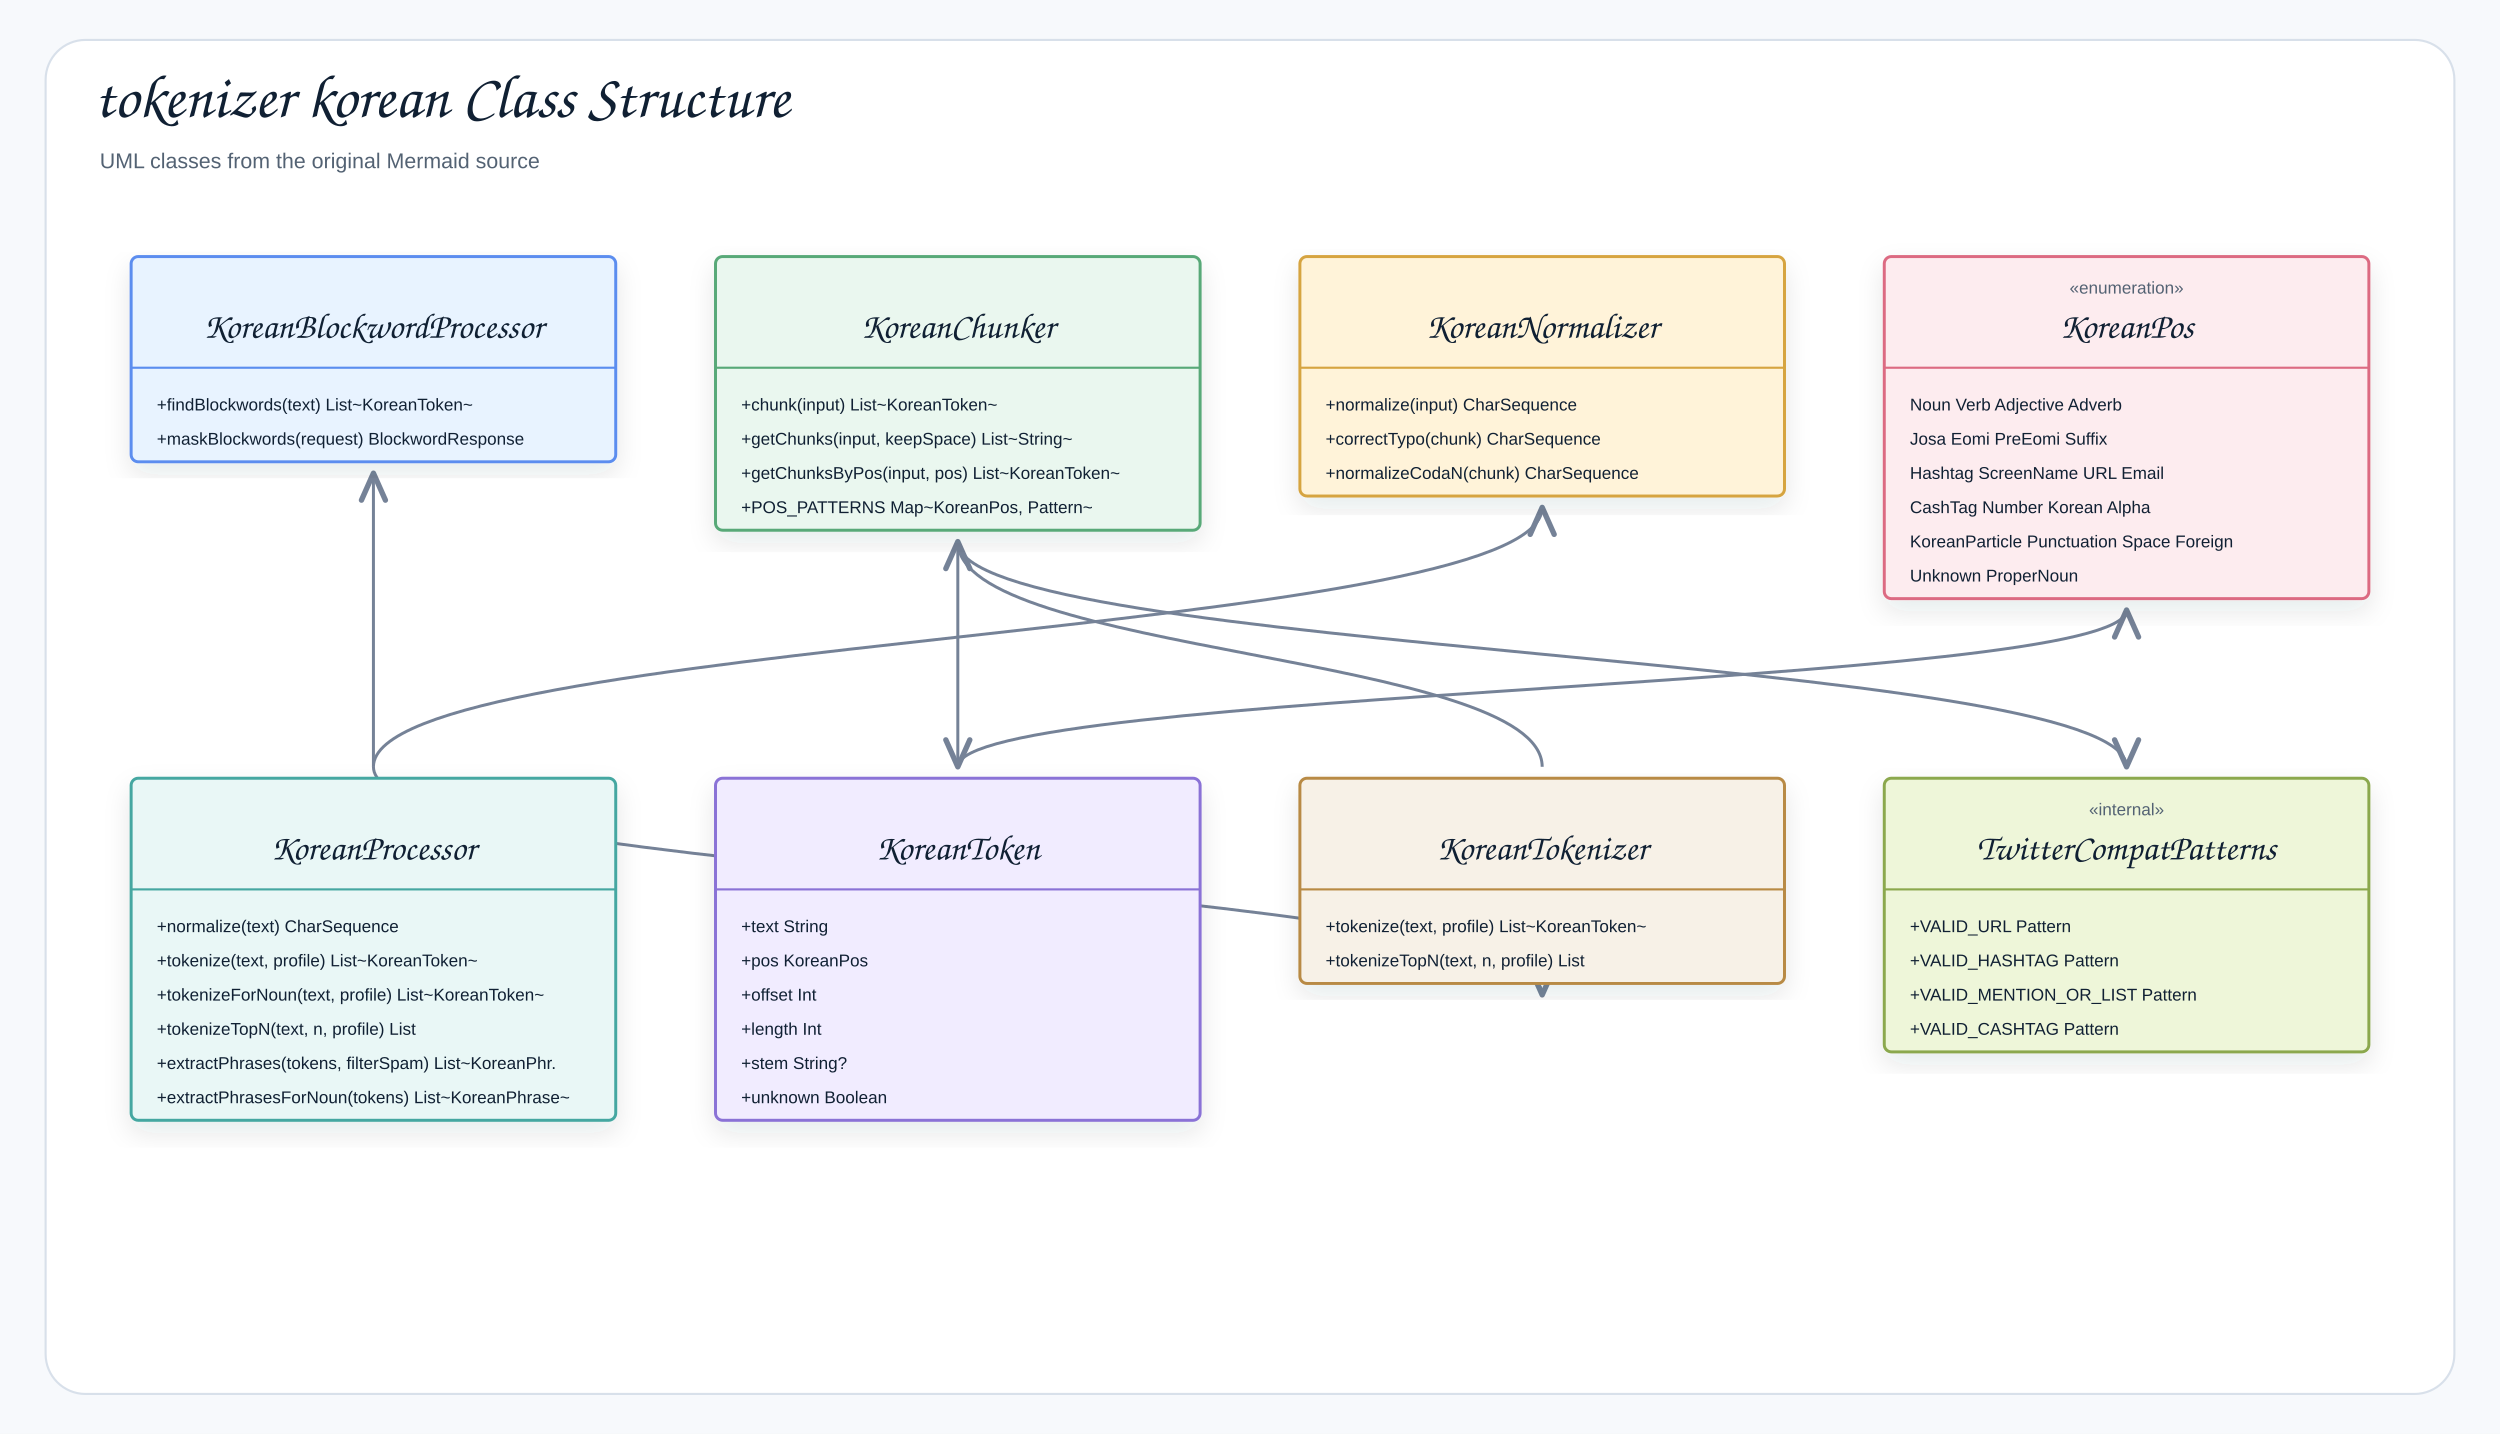
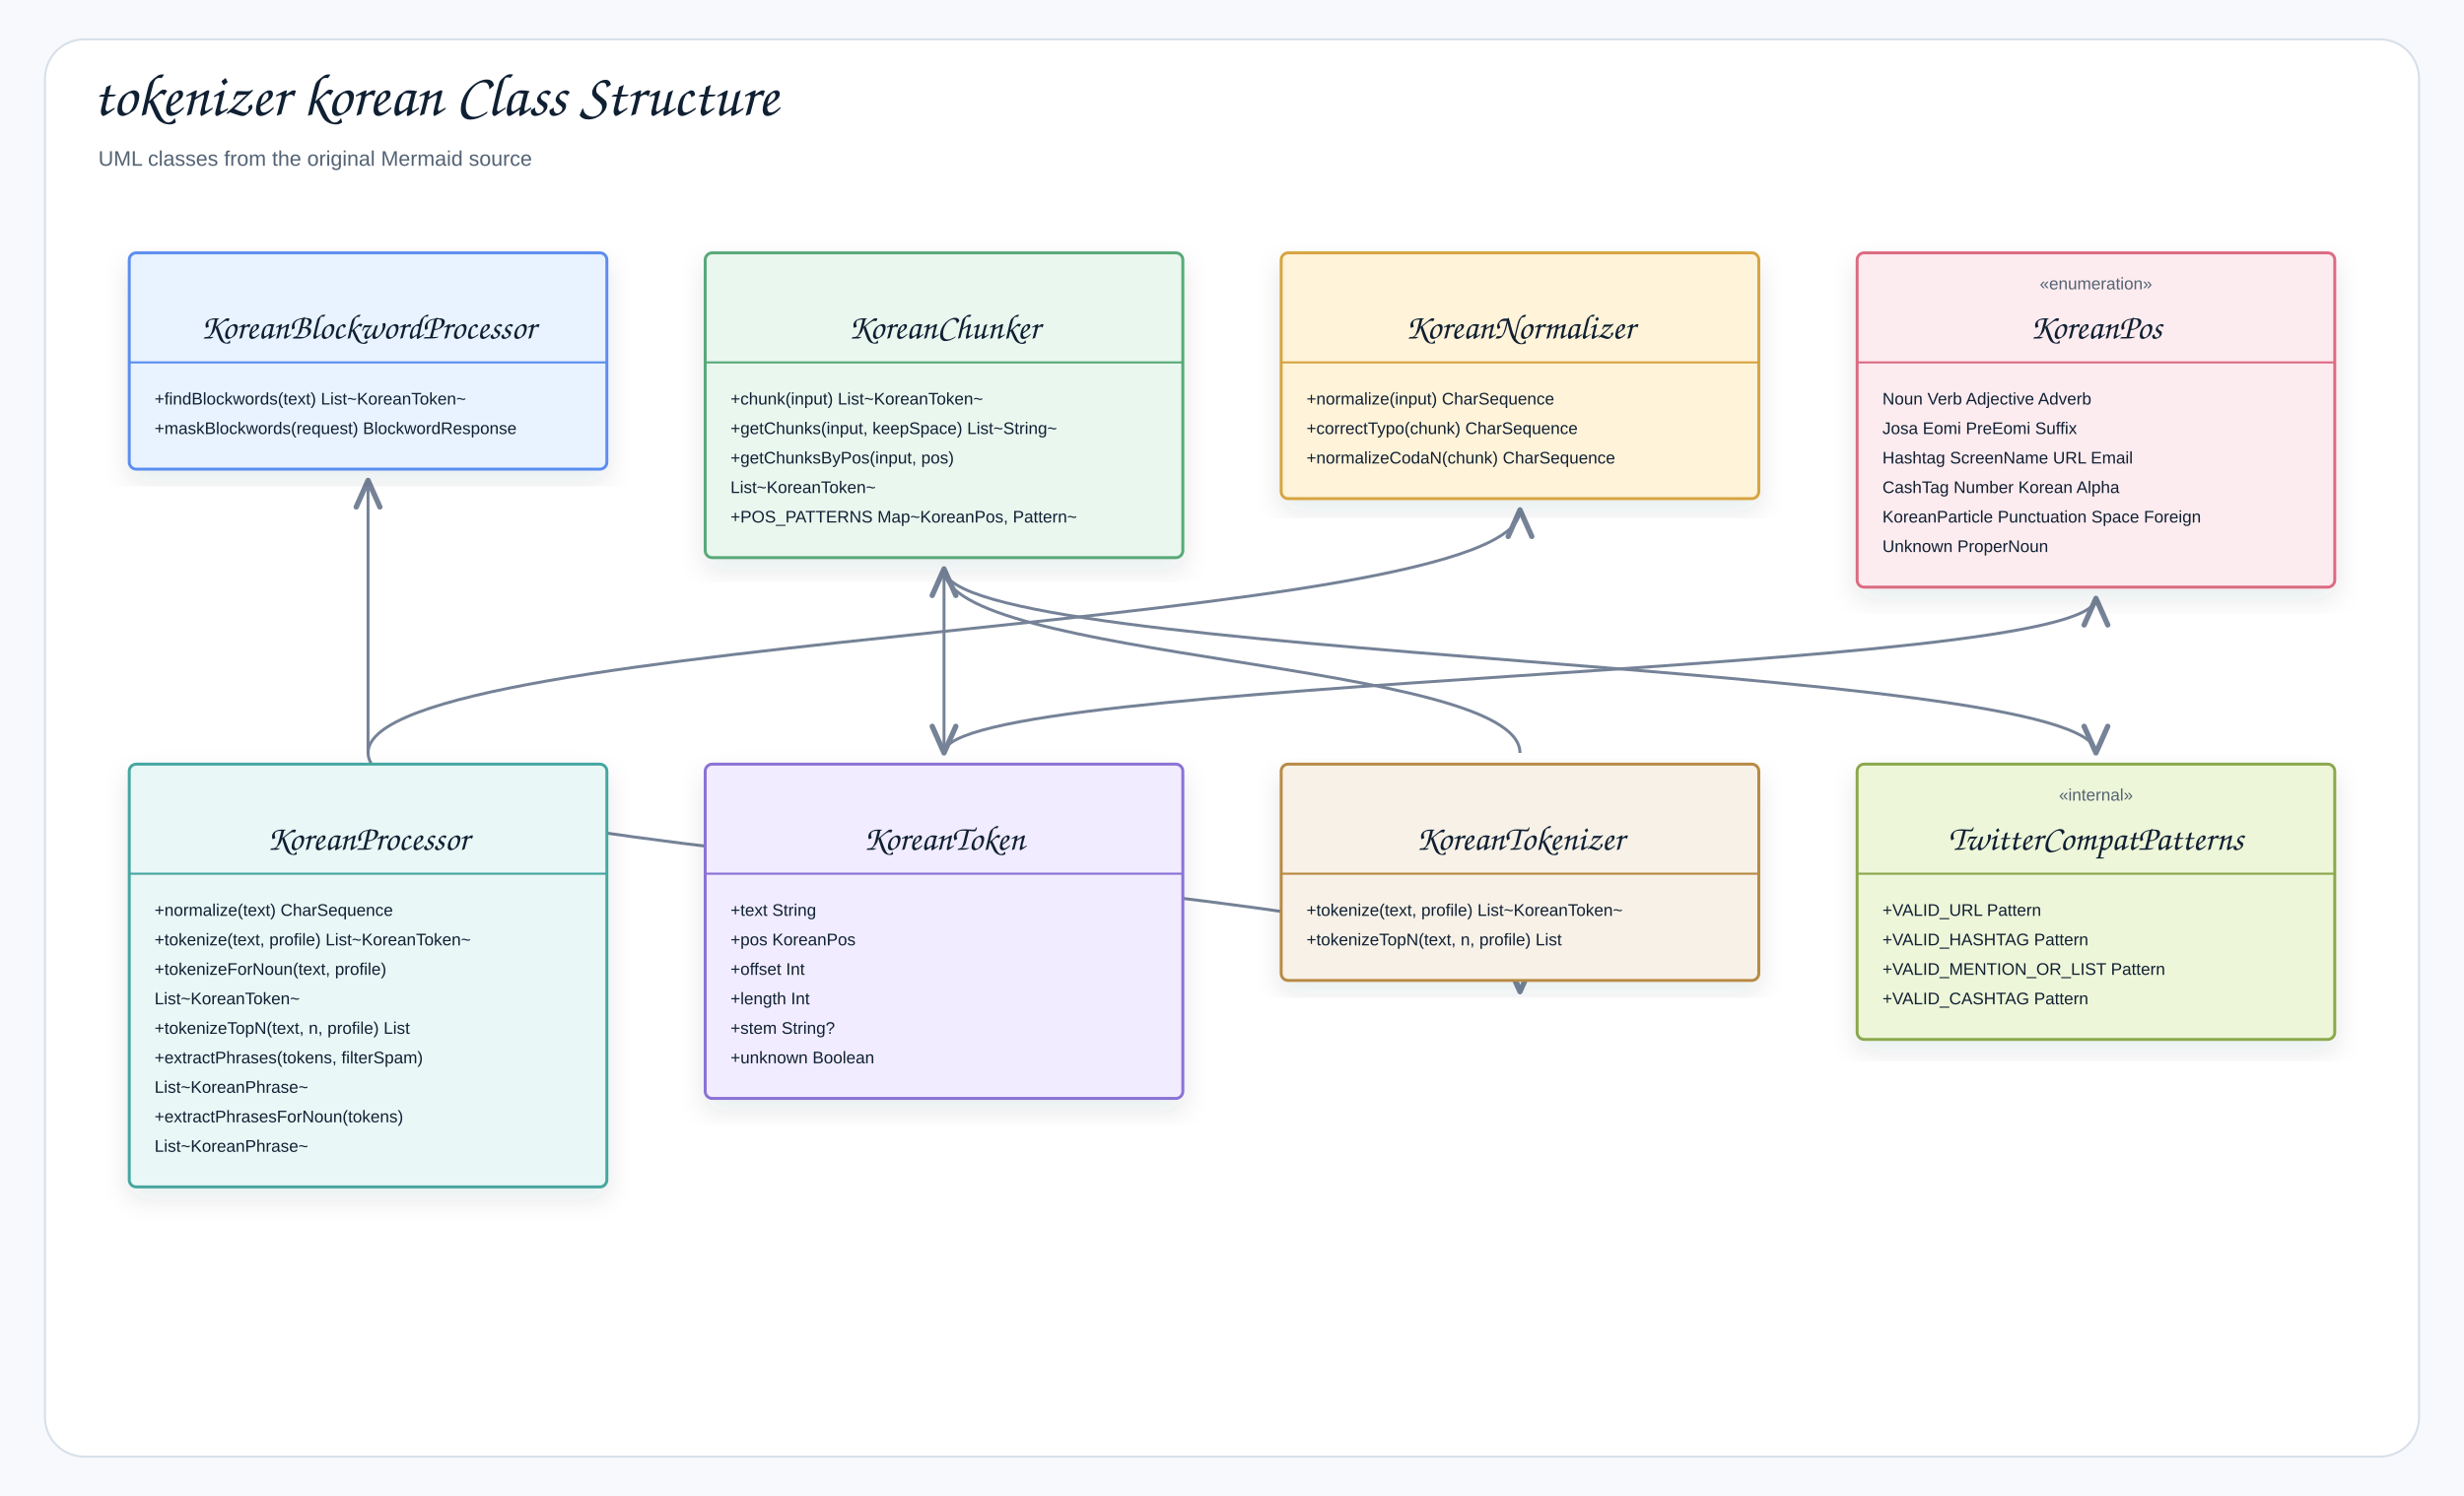
- <svg xmlns="http://www.w3.org/2000/svg" width="1754" height="1006" viewBox="0 0 1754 1006" role="img" aria-label="tokenizer korean Class Structure">
+ <svg xmlns="http://www.w3.org/2000/svg" width="1754" height="1065" viewBox="0 0 1754 1065" role="img" aria-label="tokenizer korean Class Structure">
  <defs>
    <filter id="shadow" x="-8%" y="-8%" width="116%" height="116%">
      <feDropShadow dx="0" dy="8" stdDeviation="9" flood-color="#1f2937" flood-opacity="0.10" />
    </filter>
    <marker id="openArrow" markerWidth="12" markerHeight="10" refX="10" refY="5" orient="auto" markerUnits="strokeWidth">
      <path d="M 1 1 L 10 5 L 1 9" fill="none" stroke="#758297" stroke-width="1.8" stroke-linecap="round" stroke-linejoin="round" />
    </marker>
    <marker id="inherit" markerWidth="14" markerHeight="12" refX="12" refY="6" orient="auto" markerUnits="strokeWidth">
      <path d="M 0 1 L 12 6 L 0 11 Z" fill="#ffffff" stroke="#758297" stroke-width="1.8" />
    </marker>
    <style>
    .canvas{fill:#f7f9fc}.frame{fill:#fff;stroke:#d8e0ea;stroke-width:1.5}
    .title{font-family:"Architects Daughter","Comic Sans MS","Comic Sans",cursive;font-size:43px;font-weight:400;fill:#102033}
    .subtitle{font-family:"Comic Sans MS","Comic Sans","Comic Neue",Arial,sans-serif;font-size:15px;font-weight:400;fill:#536273}
    .label{font-family:"Architects Daughter","Comic Sans MS","Comic Sans",cursive;font-size:25px;font-weight:400;fill:#102033}
    .smallLabel{font-family:"Architects Daughter","Comic Sans MS","Comic Sans",cursive;font-size:21px;font-weight:400;fill:#102033}
    .mono{font-family:"Comic Sans MS","Comic Sans","Comic Neue",Arial,sans-serif;font-size:12px;font-weight:400;fill:#102033}
    .small{font-family:"Comic Sans MS","Comic Sans","Comic Neue",Arial,sans-serif;font-size:12px;font-weight:400;fill:#536273}
    .strong{font-family:"Comic Sans MS","Comic Sans","Comic Neue",Arial,sans-serif;font-size:13px;font-weight:400;fill:#102033}
    .card{stroke-width:2.1;filter:url(#shadow)}.compartment{stroke-width:1.5;fill:none}
    .line{stroke:#758297;stroke-width:2.1;fill:none;marker-end:url(#openArrow)}
    .plainLine{stroke:#758297;stroke-width:2.1;fill:none}
    .dashed{stroke:#758297;stroke-width:2.1;stroke-dasharray:7 6;fill:none;marker-end:url(#openArrow)}
    .inheritLine{stroke:#758297;stroke-width:2.2;fill:none;marker-end:url(#inherit)}
    .implLine{stroke:#758297;stroke-width:2.2;stroke-dasharray:8 7;fill:none;marker-end:url(#inherit)}
  </style>
  </defs>
-   <rect class="canvas" width="1754" height="1006" />
-   <rect class="frame" x="32" y="28" width="1690" height="950" rx="28" />
+   <rect class="canvas" width="1754" height="1065" />
+   <rect class="frame" x="32" y="28" width="1690" height="1009" rx="28" />
  <text class="title" x="66" y="82">tokenizer korean Class Structure</text>
  <text class="subtitle" x="70" y="118">UML classes from the original Mermaid source</text>
-   <path class="line" d="M672 538 C672 483 1492 483 1492 428" />
-   <path class="line" d="M672 380 C672 459 672 459 672 538" />
-   <path class="line" d="M672 380 C672 459 1492 459 1492 538" />
-   <path class="line" d="M1082 538 C1082 459 672 459 672 380" />
-   <path class="line" d="M262 538 C262 435 262 435 262 332" />
-   <path class="line" d="M262 538 C262 618 1082 618 1082 698" />
-   <path class="line" d="M262 538 C262 447 1082 447 1082 356" />
+   <path class="line" d="M672 536 C672 481 1492 481 1492 426" />
+   <path class="line" d="M672 405 C672 470.5 672 470.5 672 536" />
+   <path class="line" d="M672 405 C672 470.5 1492 470.5 1492 536" />
+   <path class="line" d="M1082 536 C1082 470.5 672 470.5 672 405" />
+   <path class="line" d="M262 536 C262 439 262 439 262 342" />
+   <path class="line" d="M262 536 C262 621 1082 621 1082 706" />
+   <path class="line" d="M262 536 C262 449.5 1082 449.5 1082 363" />
  <g transform="translate(92,180)">
-     <rect class="card" x="0" y="0" width="340" height="144" rx="5" fill="#E8F3FF" stroke="#5B8DEF" />
+     <rect class="card" x="0" y="0" width="340" height="154" rx="5" fill="#E8F3FF" stroke="#5B8DEF" />
    <line class="compartment" x1="0" y1="78" x2="340" y2="78" stroke="#5B8DEF" />
    <text class="small" x="170" y="26" text-anchor="middle" />
-     <text class="label" x="170" y="57" text-anchor="middle">KoreanBlockwordProcessor</text>
+     <text class="label" x="170" y="61" text-anchor="middle">KoreanBlockwordProcessor</text>
    <text class="mono" x="18" y="108">+findBlockwords(text) List~KoreanToken~</text>
-     <text class="mono" x="18" y="132">+maskBlockwords(request) BlockwordResponse</text>
+     <text class="mono" x="18" y="129">+maskBlockwords(request) BlockwordResponse</text>
  </g>
  <g transform="translate(502,180)">
-     <rect class="card" x="0" y="0" width="340" height="192" rx="5" fill="#EAF7EF" stroke="#58A978" />
+     <rect class="card" x="0" y="0" width="340" height="217" rx="5" fill="#EAF7EF" stroke="#58A978" />
    <line class="compartment" x1="0" y1="78" x2="340" y2="78" stroke="#58A978" />
    <text class="small" x="170" y="26" text-anchor="middle" />
-     <text class="label" x="170" y="57" text-anchor="middle">KoreanChunker</text>
+     <text class="label" x="170" y="61" text-anchor="middle">KoreanChunker</text>
    <text class="mono" x="18" y="108">+chunk(input) List~KoreanToken~</text>
-     <text class="mono" x="18" y="132">+getChunks(input, keepSpace) List~String~</text>
-     <text class="mono" x="18" y="156">+getChunksByPos(input, pos) List~KoreanToken~</text>
-     <text class="mono" x="18" y="180">+POS_PATTERNS Map~KoreanPos, Pattern~</text>
+     <text class="mono" x="18" y="129">+getChunks(input, keepSpace) List~String~</text>
+     <text class="mono" x="18" y="150">+getChunksByPos(input, pos)</text>
+     <text class="mono" x="18" y="171">List~KoreanToken~</text>
+     <text class="mono" x="18" y="192">+POS_PATTERNS Map~KoreanPos, Pattern~</text>
  </g>
  <g transform="translate(912,180)">
-     <rect class="card" x="0" y="0" width="340" height="168" rx="5" fill="#FFF3D9" stroke="#D6A441" />
+     <rect class="card" x="0" y="0" width="340" height="175" rx="5" fill="#FFF3D9" stroke="#D6A441" />
    <line class="compartment" x1="0" y1="78" x2="340" y2="78" stroke="#D6A441" />
    <text class="small" x="170" y="26" text-anchor="middle" />
-     <text class="label" x="170" y="57" text-anchor="middle">KoreanNormalizer</text>
+     <text class="label" x="170" y="61" text-anchor="middle">KoreanNormalizer</text>
    <text class="mono" x="18" y="108">+normalize(input) CharSequence</text>
-     <text class="mono" x="18" y="132">+correctTypo(chunk) CharSequence</text>
-     <text class="mono" x="18" y="156">+normalizeCodaN(chunk) CharSequence</text>
+     <text class="mono" x="18" y="129">+correctTypo(chunk) CharSequence</text>
+     <text class="mono" x="18" y="150">+normalizeCodaN(chunk) CharSequence</text>
  </g>
  <g transform="translate(1322,180)">
-     <rect class="card" x="0" y="0" width="340" height="240" rx="5" fill="#FDECEF" stroke="#DC6B82" />
+     <rect class="card" x="0" y="0" width="340" height="238" rx="5" fill="#FDECEF" stroke="#DC6B82" />
    <line class="compartment" x1="0" y1="78" x2="340" y2="78" stroke="#DC6B82" />
    <text class="small" x="170" y="26" text-anchor="middle">«enumeration»</text>
-     <text class="label" x="170" y="57" text-anchor="middle">KoreanPos</text>
+     <text class="label" x="170" y="61" text-anchor="middle">KoreanPos</text>
    <text class="mono" x="18" y="108">Noun Verb Adjective Adverb</text>
-     <text class="mono" x="18" y="132">Josa Eomi PreEomi Suffix</text>
-     <text class="mono" x="18" y="156">Hashtag ScreenName URL Email</text>
-     <text class="mono" x="18" y="180">CashTag Number Korean Alpha</text>
-     <text class="mono" x="18" y="204">KoreanParticle Punctuation Space Foreign</text>
-     <text class="mono" x="18" y="228">Unknown ProperNoun</text>
+     <text class="mono" x="18" y="129">Josa Eomi PreEomi Suffix</text>
+     <text class="mono" x="18" y="150">Hashtag ScreenName URL Email</text>
+     <text class="mono" x="18" y="171">CashTag Number Korean Alpha</text>
+     <text class="mono" x="18" y="192">KoreanParticle Punctuation Space Foreign</text>
+     <text class="mono" x="18" y="213">Unknown ProperNoun</text>
  </g>
-   <g transform="translate(92,546)">
-     <rect class="card" x="0" y="0" width="340" height="240" rx="5" fill="#E9F7F6" stroke="#45A7A1" />
+   <g transform="translate(92,544)">
+     <rect class="card" x="0" y="0" width="340" height="301" rx="5" fill="#E9F7F6" stroke="#45A7A1" />
    <line class="compartment" x1="0" y1="78" x2="340" y2="78" stroke="#45A7A1" />
    <text class="small" x="170" y="26" text-anchor="middle" />
-     <text class="label" x="170" y="57" text-anchor="middle">KoreanProcessor</text>
+     <text class="label" x="170" y="61" text-anchor="middle">KoreanProcessor</text>
    <text class="mono" x="18" y="108">+normalize(text) CharSequence</text>
-     <text class="mono" x="18" y="132">+tokenize(text, profile) List~KoreanToken~</text>
-     <text class="mono" x="18" y="156">+tokenizeForNoun(text, profile) List~KoreanToken~</text>
-     <text class="mono" x="18" y="180">+tokenizeTopN(text, n, profile) List</text>
-     <text class="mono" x="18" y="204">+extractPhrases(tokens, filterSpam) List~KoreanPhr.</text>
-     <text class="mono" x="18" y="228">+extractPhrasesForNoun(tokens) List~KoreanPhrase~</text>
+     <text class="mono" x="18" y="129">+tokenize(text, profile) List~KoreanToken~</text>
+     <text class="mono" x="18" y="150">+tokenizeForNoun(text, profile)</text>
+     <text class="mono" x="18" y="171">List~KoreanToken~</text>
+     <text class="mono" x="18" y="192">+tokenizeTopN(text, n, profile) List</text>
+     <text class="mono" x="18" y="213">+extractPhrases(tokens, filterSpam)</text>
+     <text class="mono" x="18" y="234">List~KoreanPhrase~</text>
+     <text class="mono" x="18" y="255">+extractPhrasesForNoun(tokens)</text>
+     <text class="mono" x="18" y="276">List~KoreanPhrase~</text>
  </g>
-   <g transform="translate(502,546)">
-     <rect class="card" x="0" y="0" width="340" height="240" rx="5" fill="#F1ECFF" stroke="#8A72D6" />
+   <g transform="translate(502,544)">
+     <rect class="card" x="0" y="0" width="340" height="238" rx="5" fill="#F1ECFF" stroke="#8A72D6" />
    <line class="compartment" x1="0" y1="78" x2="340" y2="78" stroke="#8A72D6" />
    <text class="small" x="170" y="26" text-anchor="middle" />
-     <text class="label" x="170" y="57" text-anchor="middle">KoreanToken</text>
+     <text class="label" x="170" y="61" text-anchor="middle">KoreanToken</text>
    <text class="mono" x="18" y="108">+text String</text>
-     <text class="mono" x="18" y="132">+pos KoreanPos</text>
-     <text class="mono" x="18" y="156">+offset Int</text>
-     <text class="mono" x="18" y="180">+length Int</text>
-     <text class="mono" x="18" y="204">+stem String?</text>
-     <text class="mono" x="18" y="228">+unknown Boolean</text>
+     <text class="mono" x="18" y="129">+pos KoreanPos</text>
+     <text class="mono" x="18" y="150">+offset Int</text>
+     <text class="mono" x="18" y="171">+length Int</text>
+     <text class="mono" x="18" y="192">+stem String?</text>
+     <text class="mono" x="18" y="213">+unknown Boolean</text>
  </g>
-   <g transform="translate(912,546)">
-     <rect class="card" x="0" y="0" width="340" height="144" rx="5" fill="#F7F1E7" stroke="#B88A44" />
+   <g transform="translate(912,544)">
+     <rect class="card" x="0" y="0" width="340" height="154" rx="5" fill="#F7F1E7" stroke="#B88A44" />
    <line class="compartment" x1="0" y1="78" x2="340" y2="78" stroke="#B88A44" />
    <text class="small" x="170" y="26" text-anchor="middle" />
-     <text class="label" x="170" y="57" text-anchor="middle">KoreanTokenizer</text>
+     <text class="label" x="170" y="61" text-anchor="middle">KoreanTokenizer</text>
    <text class="mono" x="18" y="108">+tokenize(text, profile) List~KoreanToken~</text>
-     <text class="mono" x="18" y="132">+tokenizeTopN(text, n, profile) List</text>
+     <text class="mono" x="18" y="129">+tokenizeTopN(text, n, profile) List</text>
  </g>
-   <g transform="translate(1322,546)">
-     <rect class="card" x="0" y="0" width="340" height="192" rx="5" fill="#EEF6D9" stroke="#8BA84D" />
+   <g transform="translate(1322,544)">
+     <rect class="card" x="0" y="0" width="340" height="196" rx="5" fill="#EEF6D9" stroke="#8BA84D" />
    <line class="compartment" x1="0" y1="78" x2="340" y2="78" stroke="#8BA84D" />
    <text class="small" x="170" y="26" text-anchor="middle">«internal»</text>
-     <text class="label" x="170" y="57" text-anchor="middle">TwitterCompatPatterns</text>
+     <text class="label" x="170" y="61" text-anchor="middle">TwitterCompatPatterns</text>
    <text class="mono" x="18" y="108">+VALID_URL Pattern</text>
-     <text class="mono" x="18" y="132">+VALID_HASHTAG Pattern</text>
-     <text class="mono" x="18" y="156">+VALID_MENTION_OR_LIST Pattern</text>
-     <text class="mono" x="18" y="180">+VALID_CASHTAG Pattern</text>
+     <text class="mono" x="18" y="129">+VALID_HASHTAG Pattern</text>
+     <text class="mono" x="18" y="150">+VALID_MENTION_OR_LIST Pattern</text>
+     <text class="mono" x="18" y="171">+VALID_CASHTAG Pattern</text>
  </g>
</svg>
